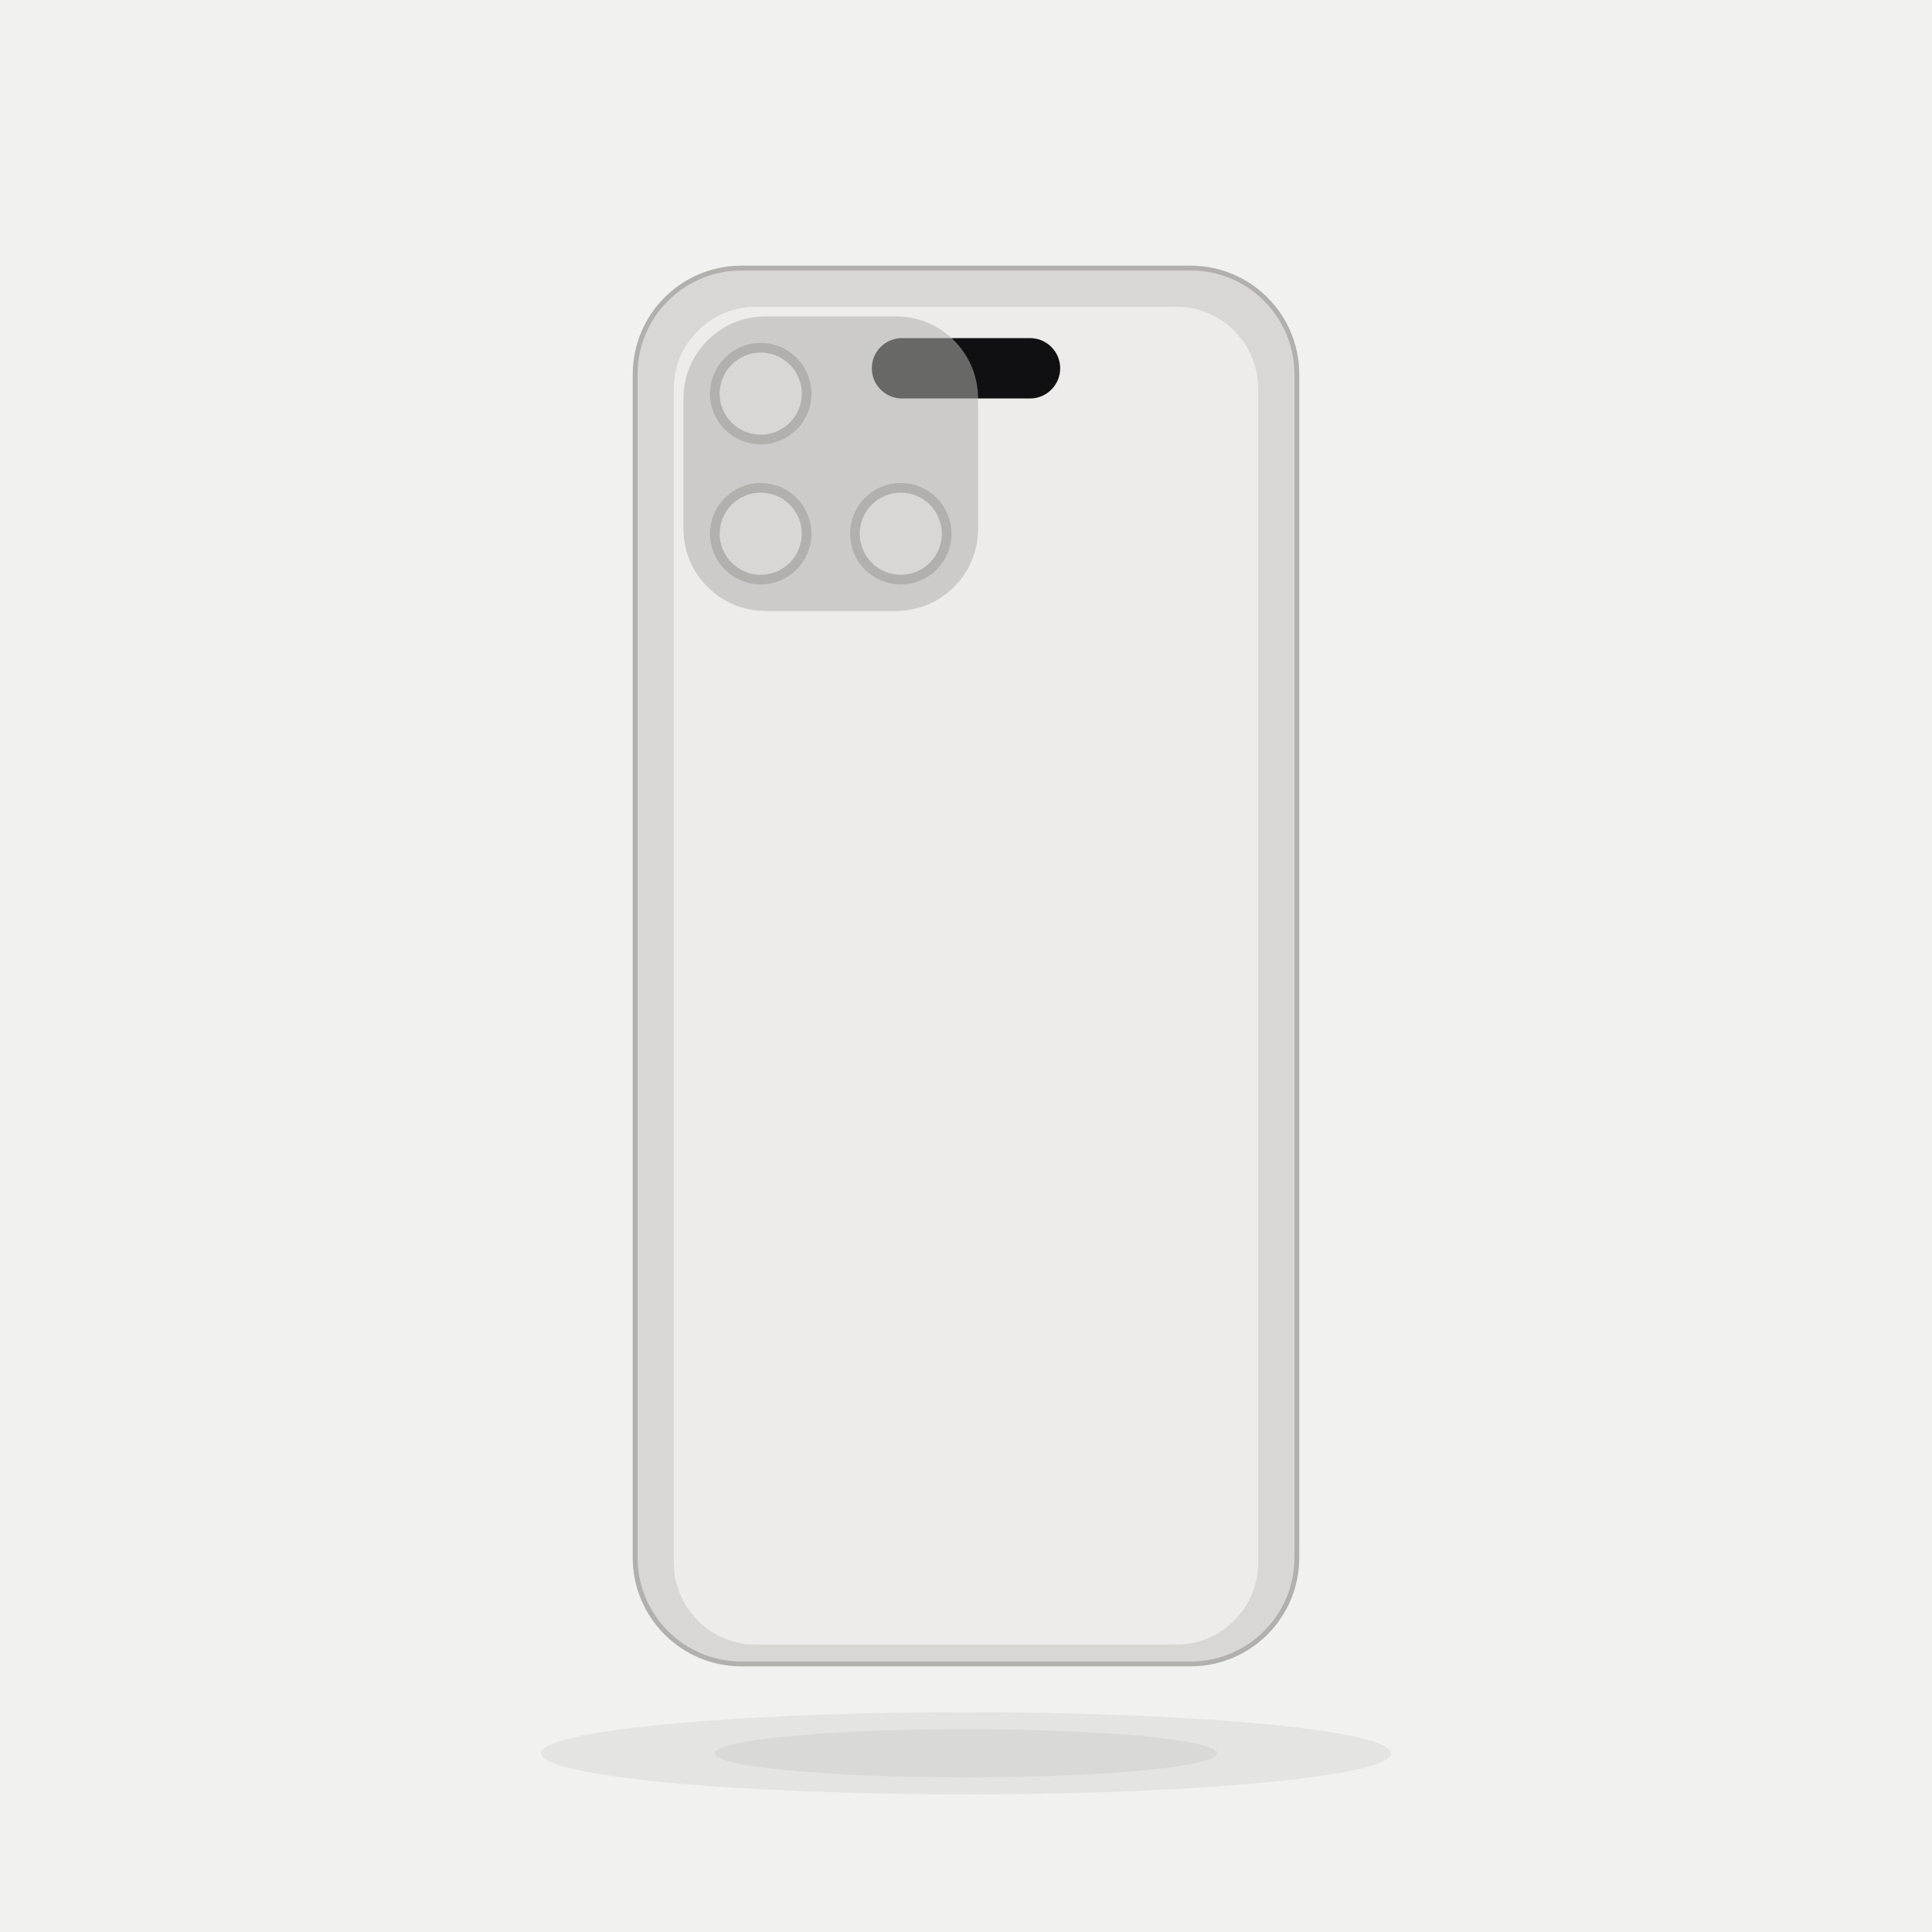
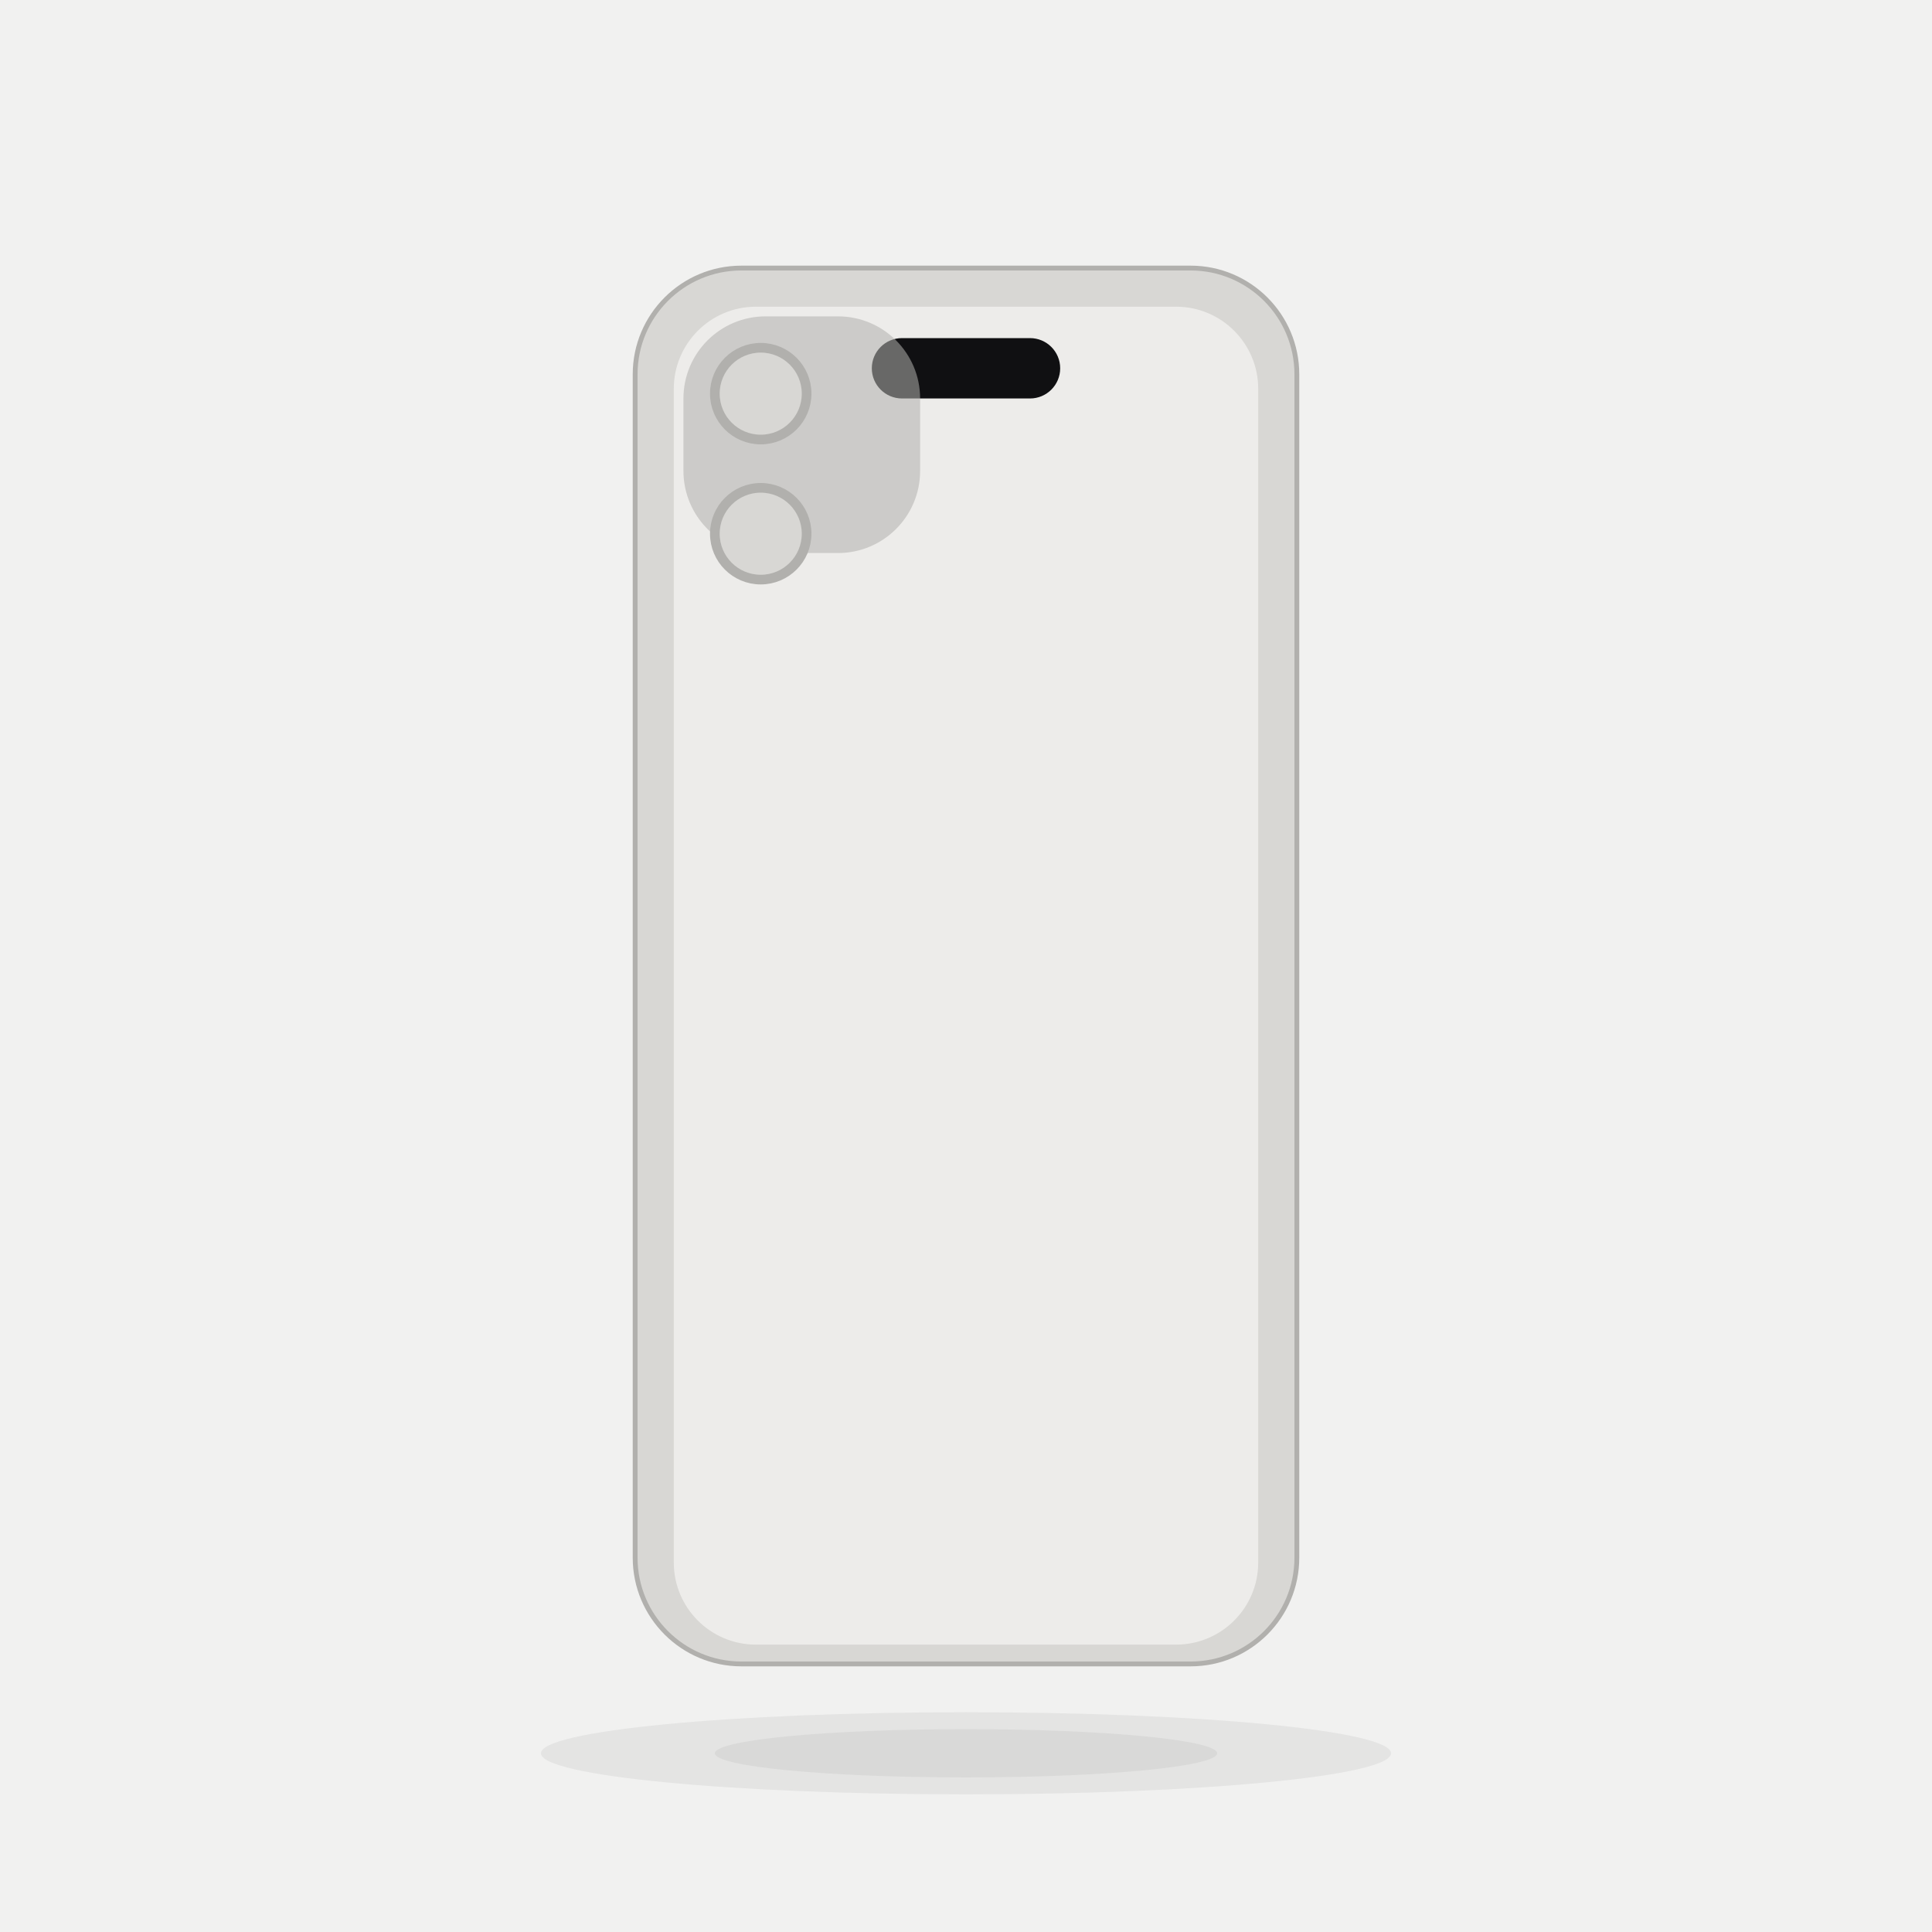
- <svg xmlns="http://www.w3.org/2000/svg" viewBox="0 0 800 800" width="800" height="800" role="img" aria-label="REDMI NOTE 15 Pro 8RAM 5G 512 GB">
+ <svg xmlns="http://www.w3.org/2000/svg" viewBox="0 0 800 800" width="800" height="800" role="img" aria-label="Xiaomi Redmi Note 15 256 GB">
  <rect width="800" height="800" fill="#F1F1F0" />
  <ellipse cx="400" cy="726" rx="176" ry="17" fill="#000" opacity=".055" />
  <ellipse cx="400" cy="726" rx="104" ry="10" fill="#000" opacity=".05" />
  <rect x="263.0" y="111.0" width="274" height="578" rx="44" fill="#D8D7D4" stroke="#B1B0AD" stroke-width="2" />
  <rect x="279.0" y="127.0" width="242" height="554" rx="34" fill="#EDECEA" />
  <rect x="361" y="140.0" width="78" height="25" rx="12.5" fill="#101012" />
-   <rect x="283.0" y="131.0" width="122" height="122" rx="34" fill="#B1B0AD" opacity=".55" />
+   <rect x="283.0" y="131.0" width="98" height="98" rx="34" fill="#B1B0AD" opacity=".55" />
  <circle cx="315.0" cy="163.0" r="19" fill="#D8D7D4" stroke="#B1B0AD" stroke-width="4" />
  <circle cx="315.0" cy="221.0" r="19" fill="#D8D7D4" stroke="#B1B0AD" stroke-width="4" />
-   <circle cx="373.0" cy="221.0" r="19" fill="#D8D7D4" stroke="#B1B0AD" stroke-width="4" />
</svg>
